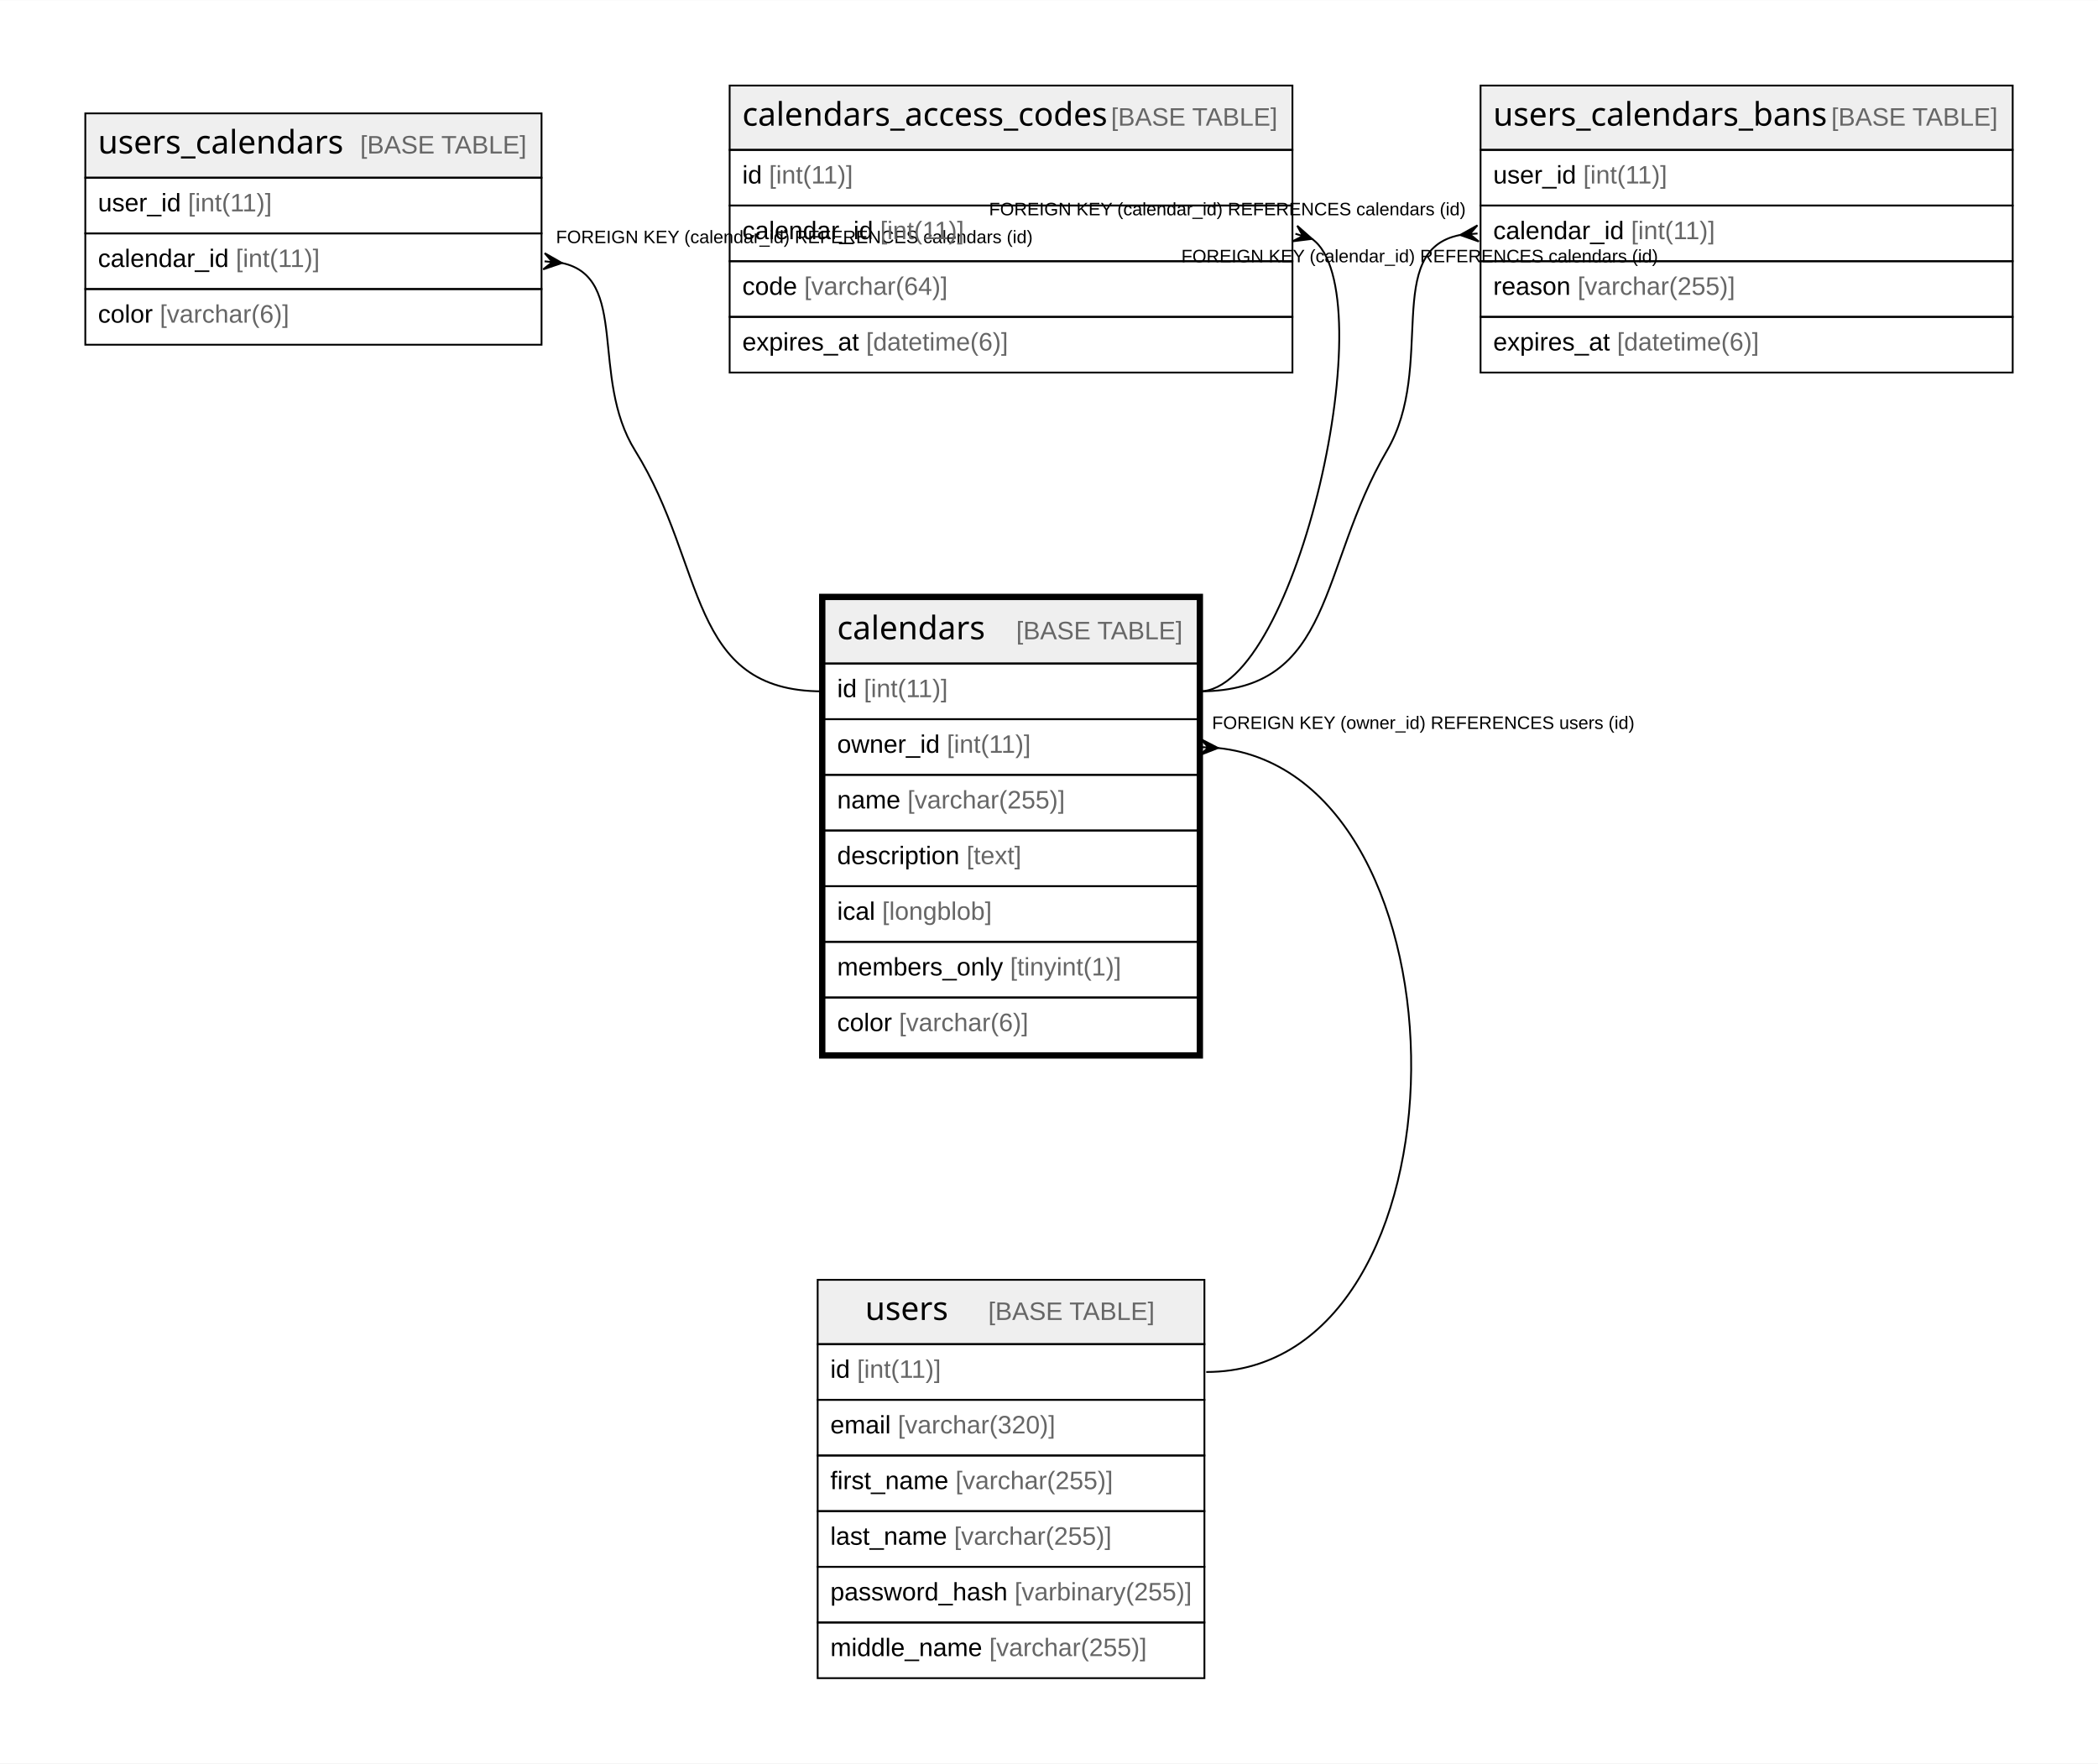
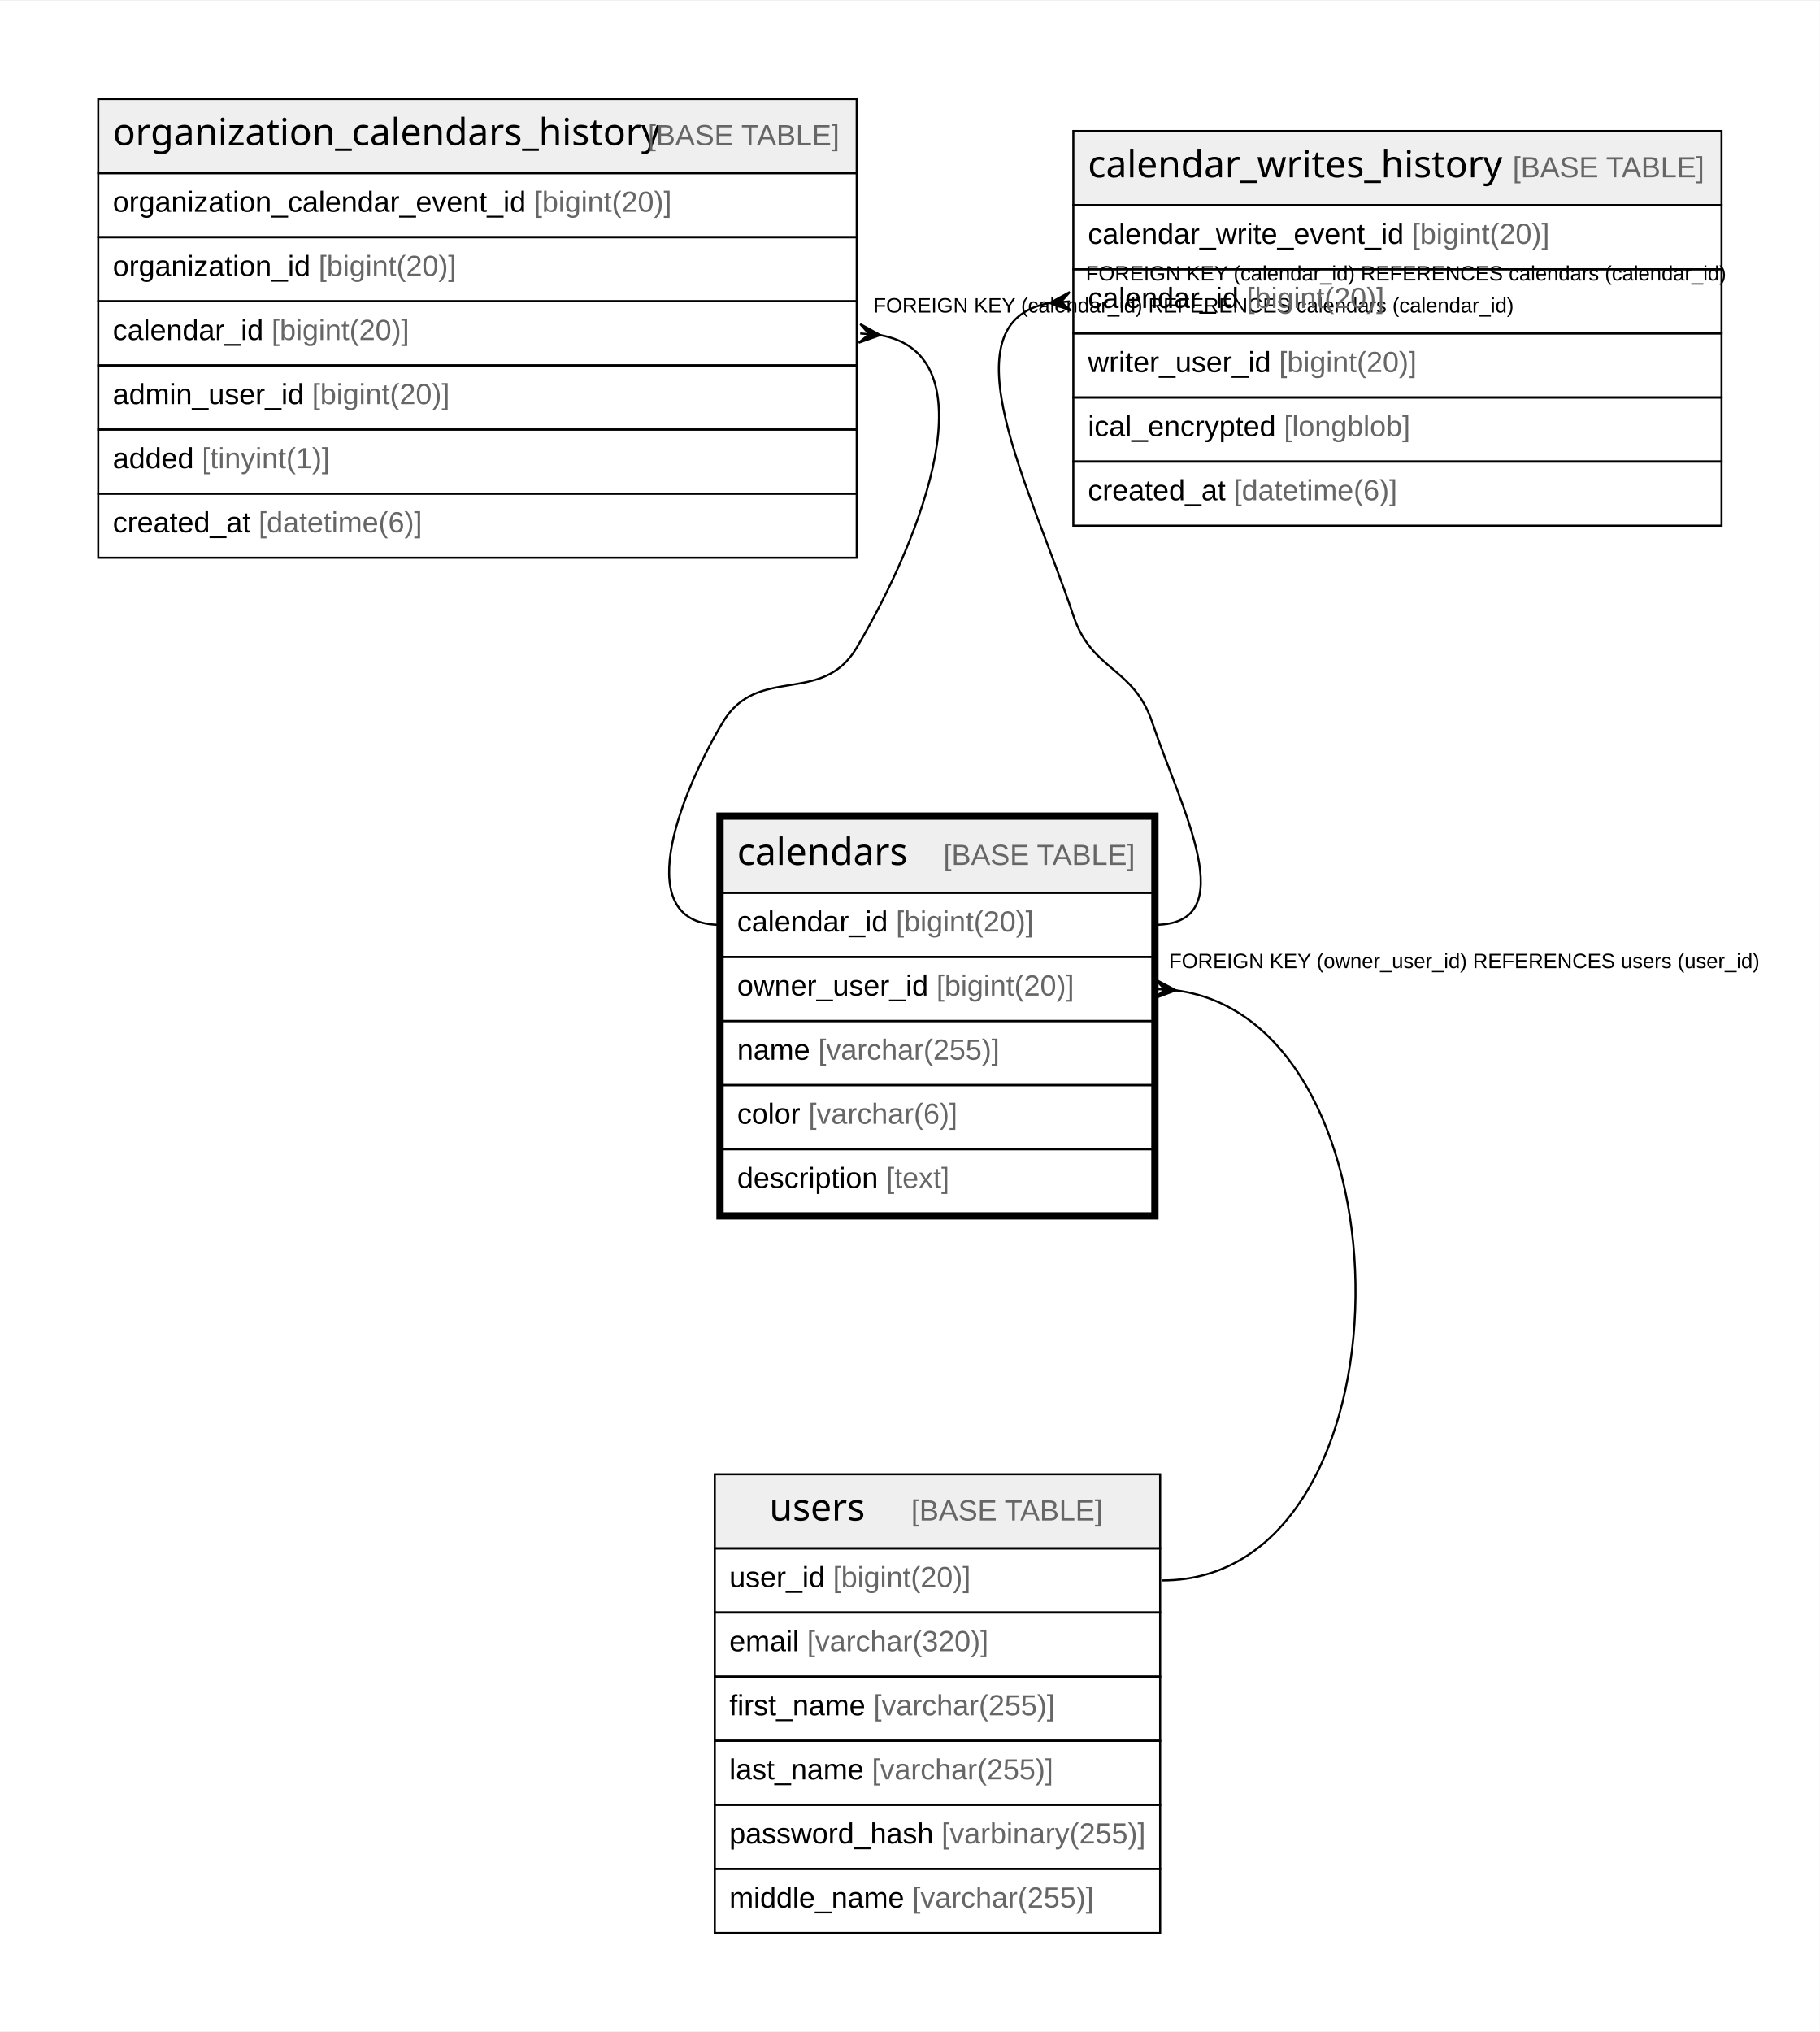
- <svg xmlns="http://www.w3.org/2000/svg" width="1161pt" height="976pt" viewBox="0.00 0.00 1160.84 975.60">
+ <svg xmlns="http://www.w3.org/2000/svg" width="874pt" height="976pt" viewBox="0.00 0.00 874.32 975.60">
  <g id="graph0" class="graph" transform="scale(1 1) rotate(0) translate(4 971.6)">
-     <polygon fill="white" stroke="none" points="-4,4 -4,-971.6 1156.84,-971.6 1156.84,4 -4,4" />
+     <polygon fill="white" stroke="none" points="-4,4 -4,-971.6 870.32,-971.6 870.32,4 -4,4" />
    <g id="node1" class="node">
-       <polygon fill="#efefef" stroke="none" points="452.2,-604.6 452.2,-640.2 658.64,-640.2 658.64,-604.6 452.2,-604.6" />
-       <polygon fill="none" stroke="black" points="452.2,-604.6 452.2,-640.2 658.64,-640.2 658.64,-604.6 452.2,-604.6" />
-       <text text-anchor="start" x="459.2" y="-618" font-family="Arial Bold" font-size="18.00">calendars</text>
-       <text text-anchor="start" x="527.15" y="-618" font-family="Arial" font-size="14.00">    </text>
-       <text text-anchor="start" x="558.27" y="-618" font-family="Arial" font-size="14.00" fill="#666666">[BASE TABLE]</text>
-       <polygon fill="none" stroke="black" points="452.2,-573.8 452.2,-604.6 658.64,-604.6 658.64,-573.8 452.2,-573.8" />
-       <text text-anchor="start" x="459.2" y="-586" font-family="Arial" font-size="14.00">id </text>
-       <text text-anchor="start" x="473.98" y="-586" font-family="Arial" font-size="14.00" fill="#666666">[int(11)]</text>
-       <polygon fill="none" stroke="black" points="452.2,-543 452.2,-573.8 658.64,-573.8 658.64,-543 452.2,-543" />
-       <text text-anchor="start" x="459.2" y="-555.2" font-family="Arial" font-size="14.00">owner_id </text>
-       <text text-anchor="start" x="519.9" y="-555.2" font-family="Arial" font-size="14.00" fill="#666666">[int(11)]</text>
-       <polygon fill="none" stroke="black" points="452.2,-512.2 452.2,-543 658.64,-543 658.64,-512.2 452.2,-512.2" />
-       <text text-anchor="start" x="459.2" y="-524.4" font-family="Arial" font-size="14.00">name </text>
-       <text text-anchor="start" x="498.11" y="-524.4" font-family="Arial" font-size="14.00" fill="#666666">[varchar(255)]</text>
-       <polygon fill="none" stroke="black" points="452.2,-481.4 452.2,-512.2 658.64,-512.2 658.64,-481.4 452.2,-481.4" />
-       <text text-anchor="start" x="459.2" y="-493.6" font-family="Arial" font-size="14.00">description </text>
-       <text text-anchor="start" x="530.79" y="-493.6" font-family="Arial" font-size="14.00" fill="#666666">[text]</text>
-       <polygon fill="none" stroke="black" points="452.2,-450.6 452.2,-481.4 658.64,-481.4 658.64,-450.6 452.2,-450.6" />
-       <text text-anchor="start" x="459.2" y="-462.8" font-family="Arial" font-size="14.00">ical </text>
-       <text text-anchor="start" x="484.09" y="-462.8" font-family="Arial" font-size="14.00" fill="#666666">[longblob]</text>
-       <polygon fill="none" stroke="black" points="452.2,-419.8 452.2,-450.6 658.64,-450.6 658.64,-419.8 452.2,-419.8" />
-       <text text-anchor="start" x="459.2" y="-432" font-family="Arial" font-size="14.00">members_only </text>
-       <text text-anchor="start" x="554.9" y="-432" font-family="Arial" font-size="14.00" fill="#666666">[tinyint(1)]</text>
-       <polygon fill="none" stroke="black" points="452.2,-389 452.2,-419.8 658.64,-419.8 658.64,-389 452.2,-389" />
-       <text text-anchor="start" x="459.2" y="-401.2" font-family="Arial" font-size="14.00">color </text>
-       <text text-anchor="start" x="493.43" y="-401.2" font-family="Arial" font-size="14.00" fill="#666666">[varchar(6)]</text>
-       <polygon fill="none" stroke="black" stroke-width="3" points="450.7,-387.5 450.7,-641.7 660.14,-641.7 660.14,-387.5 450.7,-387.5" />
+       <polygon fill="#efefef" stroke="none" points="343.18,-543 343.18,-578.6 549.63,-578.6 549.63,-543 343.18,-543" />
+       <polygon fill="none" stroke="black" points="343.18,-543 343.18,-578.6 549.63,-578.6 549.63,-543 343.18,-543" />
+       <text text-anchor="start" x="350.18" y="-556.4" font-family="Arial Bold" font-size="18.00">calendars</text>
+       <text text-anchor="start" x="418.14" y="-556.4" font-family="Arial" font-size="14.00">    </text>
+       <text text-anchor="start" x="449.26" y="-556.4" font-family="Arial" font-size="14.00" fill="#666666">[BASE TABLE]</text>
+       <polygon fill="none" stroke="black" points="343.18,-512.2 343.18,-543 549.63,-543 549.63,-512.2 343.18,-512.2" />
+       <text text-anchor="start" x="350.18" y="-524.4" font-family="Arial" font-size="14.00">calendar_id </text>
+       <text text-anchor="start" x="426.46" y="-524.4" font-family="Arial" font-size="14.00" fill="#666666">[bigint(20)]</text>
+       <polygon fill="none" stroke="black" points="343.18,-481.4 343.18,-512.2 549.63,-512.2 549.63,-481.4 343.18,-481.4" />
+       <text text-anchor="start" x="350.18" y="-493.6" font-family="Arial" font-size="14.00">owner_user_id </text>
+       <text text-anchor="start" x="445.91" y="-493.6" font-family="Arial" font-size="14.00" fill="#666666">[bigint(20)]</text>
+       <polygon fill="none" stroke="black" points="343.18,-450.6 343.18,-481.4 549.63,-481.4 549.63,-450.6 343.18,-450.6" />
+       <text text-anchor="start" x="350.18" y="-462.8" font-family="Arial" font-size="14.00">name </text>
+       <text text-anchor="start" x="389.09" y="-462.8" font-family="Arial" font-size="14.00" fill="#666666">[varchar(255)]</text>
+       <polygon fill="none" stroke="black" points="343.18,-419.8 343.18,-450.6 549.63,-450.6 549.63,-419.8 343.18,-419.8" />
+       <text text-anchor="start" x="350.18" y="-432" font-family="Arial" font-size="14.00">color </text>
+       <text text-anchor="start" x="384.42" y="-432" font-family="Arial" font-size="14.00" fill="#666666">[varchar(6)]</text>
+       <polygon fill="none" stroke="black" points="343.18,-389 343.18,-419.8 549.63,-419.8 549.63,-389 343.18,-389" />
+       <text text-anchor="start" x="350.18" y="-401.2" font-family="Arial" font-size="14.00">description </text>
+       <text text-anchor="start" x="421.78" y="-401.2" font-family="Arial" font-size="14.00" fill="#666666">[text]</text>
+       <polygon fill="none" stroke="black" stroke-width="3" points="341.68,-387.5 341.68,-580.1 551.13,-580.1 551.13,-387.5 341.68,-387.5" />
    </g>
-     <g id="node5" class="node">
-       <polygon fill="#efefef" stroke="none" points="448.42,-228 448.42,-263.6 662.42,-263.6 662.42,-228 448.42,-228" />
-       <polygon fill="none" stroke="black" points="448.42,-228 448.42,-263.6 662.42,-263.6 662.42,-228 448.42,-228" />
-       <text text-anchor="start" x="474.68" y="-241.4" font-family="Arial Bold" font-size="18.00">users</text>
-       <text text-anchor="start" x="511.67" y="-241.4" font-family="Arial" font-size="14.00">    </text>
-       <text text-anchor="start" x="542.79" y="-241.4" font-family="Arial" font-size="14.00" fill="#666666">[BASE TABLE]</text>
-       <polygon fill="none" stroke="black" points="448.42,-197.2 448.42,-228 662.42,-228 662.42,-197.2 448.42,-197.2" />
-       <text text-anchor="start" x="455.42" y="-209.4" font-family="Arial" font-size="14.00">id </text>
-       <text text-anchor="start" x="470.21" y="-209.4" font-family="Arial" font-size="14.00" fill="#666666">[int(11)]</text>
-       <polygon fill="none" stroke="black" points="448.42,-166.4 448.42,-197.2 662.42,-197.2 662.42,-166.4 448.42,-166.4" />
-       <text text-anchor="start" x="455.42" y="-178.6" font-family="Arial" font-size="14.00">email </text>
-       <text text-anchor="start" x="492.77" y="-178.6" font-family="Arial" font-size="14.00" fill="#666666">[varchar(320)]</text>
-       <polygon fill="none" stroke="black" points="448.42,-135.6 448.42,-166.4 662.42,-166.4 662.42,-135.6 448.42,-135.6" />
-       <text text-anchor="start" x="455.42" y="-147.8" font-family="Arial" font-size="14.00">first_name </text>
-       <text text-anchor="start" x="524.67" y="-147.8" font-family="Arial" font-size="14.00" fill="#666666">[varchar(255)]</text>
-       <polygon fill="none" stroke="black" points="448.42,-104.8 448.42,-135.6 662.42,-135.6 662.42,-104.8 448.42,-104.8" />
-       <text text-anchor="start" x="455.42" y="-117" font-family="Arial" font-size="14.00">last_name </text>
-       <text text-anchor="start" x="523.91" y="-117" font-family="Arial" font-size="14.00" fill="#666666">[varchar(255)]</text>
-       <polygon fill="none" stroke="black" points="448.42,-74 448.42,-104.8 662.42,-104.8 662.42,-74 448.42,-74" />
-       <text text-anchor="start" x="455.42" y="-86.2" font-family="Arial" font-size="14.00">password_hash </text>
-       <text text-anchor="start" x="557.37" y="-86.2" font-family="Arial" font-size="14.00" fill="#666666">[varbinary(255)]</text>
-       <polygon fill="none" stroke="black" points="448.42,-43.2 448.42,-74 662.42,-74 662.42,-43.2 448.42,-43.2" />
-       <text text-anchor="start" x="455.42" y="-55.4" font-family="Arial" font-size="14.00">middle_name </text>
-       <text text-anchor="start" x="543.36" y="-55.4" font-family="Arial" font-size="14.00" fill="#666666">[varchar(255)]</text>
+     <g id="node4" class="node">
+       <polygon fill="#efefef" stroke="none" points="339.41,-228 339.41,-263.6 553.4,-263.6 553.4,-228 339.41,-228" />
+       <polygon fill="none" stroke="black" points="339.41,-228 339.41,-263.6 553.4,-263.6 553.4,-228 339.41,-228" />
+       <text text-anchor="start" x="365.66" y="-241.4" font-family="Arial Bold" font-size="18.00">users</text>
+       <text text-anchor="start" x="402.66" y="-241.4" font-family="Arial" font-size="14.00">    </text>
+       <text text-anchor="start" x="433.78" y="-241.4" font-family="Arial" font-size="14.00" fill="#666666">[BASE TABLE]</text>
+       <polygon fill="none" stroke="black" points="339.41,-197.2 339.41,-228 553.4,-228 553.4,-197.2 339.41,-197.2" />
+       <text text-anchor="start" x="346.41" y="-209.4" font-family="Arial" font-size="14.00">user_id </text>
+       <text text-anchor="start" x="396.22" y="-209.4" font-family="Arial" font-size="14.00" fill="#666666">[bigint(20)]</text>
+       <polygon fill="none" stroke="black" points="339.41,-166.4 339.41,-197.2 553.4,-197.2 553.4,-166.4 339.41,-166.4" />
+       <text text-anchor="start" x="346.41" y="-178.6" font-family="Arial" font-size="14.00">email </text>
+       <text text-anchor="start" x="383.75" y="-178.6" font-family="Arial" font-size="14.00" fill="#666666">[varchar(320)]</text>
+       <polygon fill="none" stroke="black" points="339.41,-135.6 339.41,-166.4 553.4,-166.4 553.4,-135.6 339.41,-135.6" />
+       <text text-anchor="start" x="346.41" y="-147.8" font-family="Arial" font-size="14.00">first_name </text>
+       <text text-anchor="start" x="415.66" y="-147.8" font-family="Arial" font-size="14.00" fill="#666666">[varchar(255)]</text>
+       <polygon fill="none" stroke="black" points="339.41,-104.8 339.41,-135.6 553.4,-135.6 553.4,-104.8 339.41,-104.8" />
+       <text text-anchor="start" x="346.41" y="-117" font-family="Arial" font-size="14.00">last_name </text>
+       <text text-anchor="start" x="414.89" y="-117" font-family="Arial" font-size="14.00" fill="#666666">[varchar(255)]</text>
+       <polygon fill="none" stroke="black" points="339.41,-74 339.41,-104.8 553.4,-104.8 553.4,-74 339.41,-74" />
+       <text text-anchor="start" x="346.41" y="-86.2" font-family="Arial" font-size="14.00">password_hash </text>
+       <text text-anchor="start" x="448.36" y="-86.2" font-family="Arial" font-size="14.00" fill="#666666">[varbinary(255)]</text>
+       <polygon fill="none" stroke="black" points="339.41,-43.2 339.41,-74 553.4,-74 553.4,-43.2 339.41,-43.2" />
+       <text text-anchor="start" x="346.41" y="-55.4" font-family="Arial" font-size="14.00">middle_name </text>
+       <text text-anchor="start" x="434.35" y="-55.4" font-family="Arial" font-size="14.00" fill="#666666">[varchar(255)]</text>
    </g>
-     <g id="edge4" class="edge">
-       <path fill="none" stroke="black" d="M669.77,-557.88C813.43,-543.04 813.66,-212.6 663.42,-212.6" />
-       <polygon fill="black" stroke="black" points="669.96,-557.87 659.75,-553.89 664.64,-558.15 660.31,-558.37 660.31,-558.37 660.31,-558.37 664.64,-558.15 660.21,-562.88 669.96,-557.87" />
-       <text text-anchor="start" x="666.64" y="-568.4" font-family="Arial" font-size="10.00">FOREIGN KEY (owner_id) REFERENCES users (id)</text>
+     <g id="edge3" class="edge">
+       <path fill="none" stroke="black" d="M560.72,-496.17C677.06,-481.47 677.27,-212.6 554.4,-212.6" />
+       <polygon fill="black" stroke="black" points="560.94,-496.16 550.68,-492.29 555.62,-496.49 551.3,-496.76 551.3,-496.76 551.3,-496.76 555.62,-496.49 551.24,-501.27 560.94,-496.16" />
+       <text text-anchor="start" x="557.63" y="-506.8" font-family="Arial" font-size="10.00">FOREIGN KEY (owner_user_id) REFERENCES users (user_id)</text>
    </g>
    <g id="node2" class="node">
-       <polygon fill="#efefef" stroke="none" points="43.2,-873.4 43.2,-909 295.64,-909 295.64,-873.4 43.2,-873.4" />
-       <polygon fill="none" stroke="black" points="43.2,-873.4 43.2,-909 295.64,-909 295.64,-873.4 43.2,-873.4" />
-       <text text-anchor="start" x="50.2" y="-886.8" font-family="Arial Bold" font-size="18.00">users_calendars</text>
-       <text text-anchor="start" x="164.15" y="-886.8" font-family="Arial" font-size="14.00">    </text>
-       <text text-anchor="start" x="195.27" y="-886.8" font-family="Arial" font-size="14.00" fill="#666666">[BASE TABLE]</text>
-       <polygon fill="none" stroke="black" points="43.2,-842.6 43.2,-873.4 295.64,-873.4 295.64,-842.6 43.2,-842.6" />
-       <text text-anchor="start" x="50.2" y="-854.8" font-family="Arial" font-size="14.00">user_id </text>
-       <text text-anchor="start" x="100.01" y="-854.8" font-family="Arial" font-size="14.00" fill="#666666">[int(11)]</text>
-       <polygon fill="none" stroke="black" points="43.2,-811.8 43.2,-842.6 295.64,-842.6 295.64,-811.8 43.2,-811.8" />
-       <text text-anchor="start" x="50.2" y="-824" font-family="Arial" font-size="14.00">calendar_id </text>
-       <text text-anchor="start" x="126.48" y="-824" font-family="Arial" font-size="14.00" fill="#666666">[int(11)]</text>
-       <polygon fill="none" stroke="black" points="43.2,-781 43.2,-811.8 295.64,-811.8 295.64,-781 43.2,-781" />
-       <text text-anchor="start" x="50.2" y="-793.2" font-family="Arial" font-size="14.00">color </text>
-       <text text-anchor="start" x="84.43" y="-793.2" font-family="Arial" font-size="14.00" fill="#666666">[varchar(6)]</text>
+       <polygon fill="#efefef" stroke="none" points="43.2,-888.8 43.2,-924.4 407.61,-924.4 407.61,-888.8 43.2,-888.8" />
+       <polygon fill="none" stroke="black" points="43.2,-888.8 43.2,-924.4 407.61,-924.4 407.61,-888.8 43.2,-888.8" />
+       <text text-anchor="start" x="50.2" y="-902.2" font-family="Arial Bold" font-size="18.00">organization_calendars_history</text>
+       <text text-anchor="start" x="276.12" y="-902.2" font-family="Arial" font-size="14.00">    </text>
+       <text text-anchor="start" x="307.24" y="-902.2" font-family="Arial" font-size="14.00" fill="#666666">[BASE TABLE]</text>
+       <polygon fill="none" stroke="black" points="43.2,-858 43.2,-888.8 407.61,-888.8 407.61,-858 43.2,-858" />
+       <text text-anchor="start" x="50.2" y="-870.2" font-family="Arial" font-size="14.00">organization_calendar_event_id </text>
+       <text text-anchor="start" x="252.57" y="-870.2" font-family="Arial" font-size="14.00" fill="#666666">[bigint(20)]</text>
+       <polygon fill="none" stroke="black" points="43.2,-827.2 43.2,-858 407.61,-858 407.61,-827.2 43.2,-827.2" />
+       <text text-anchor="start" x="50.2" y="-839.4" font-family="Arial" font-size="14.00">organization_id </text>
+       <text text-anchor="start" x="149.05" y="-839.4" font-family="Arial" font-size="14.00" fill="#666666">[bigint(20)]</text>
+       <polygon fill="none" stroke="black" points="43.2,-796.4 43.2,-827.2 407.61,-827.2 407.61,-796.4 43.2,-796.4" />
+       <text text-anchor="start" x="50.2" y="-808.6" font-family="Arial" font-size="14.00">calendar_id </text>
+       <text text-anchor="start" x="126.48" y="-808.6" font-family="Arial" font-size="14.00" fill="#666666">[bigint(20)]</text>
+       <polygon fill="none" stroke="black" points="43.2,-765.6 43.2,-796.4 407.61,-796.4 407.61,-765.6 43.2,-765.6" />
+       <text text-anchor="start" x="50.2" y="-777.8" font-family="Arial" font-size="14.00">admin_user_id </text>
+       <text text-anchor="start" x="145.92" y="-777.8" font-family="Arial" font-size="14.00" fill="#666666">[bigint(20)]</text>
+       <polygon fill="none" stroke="black" points="43.2,-734.8 43.2,-765.6 407.61,-765.6 407.61,-734.8 43.2,-734.8" />
+       <text text-anchor="start" x="50.2" y="-747" font-family="Arial" font-size="14.00">added </text>
+       <text text-anchor="start" x="93.02" y="-747" font-family="Arial" font-size="14.00" fill="#666666">[tinyint(1)]</text>
+       <polygon fill="none" stroke="black" points="43.2,-704 43.2,-734.8 407.61,-734.8 407.61,-704 43.2,-704" />
+       <text text-anchor="start" x="50.2" y="-716.2" font-family="Arial" font-size="14.00">created_at </text>
+       <text text-anchor="start" x="120.25" y="-716.2" font-family="Arial" font-size="14.00" fill="#666666">[datetime(6)]</text>
    </g>
    <g id="edge1" class="edge">
-       <path fill="none" stroke="black" d="M306.9,-826.23C344.5,-818.26 322.11,-763.09 347.42,-722.4 387.06,-658.68 376.15,-589.2 451.2,-589.2" />
-       <polygon fill="black" stroke="black" points="306.93,-826.22 296.55,-822.69 301.62,-826.73 297.31,-827.14 297.31,-827.14 297.31,-827.14 301.62,-826.73 297.4,-831.65 306.93,-826.22" />
-       <text text-anchor="start" x="303.64" y="-837.2" font-family="Arial" font-size="10.00">FOREIGN KEY (calendar_id) REFERENCES calendars (id)</text>
+       <path fill="none" stroke="black" d="M418.73,-810.98C472.01,-801.71 439.9,-715.41 407.61,-660.8 390.92,-632.56 359.93,-653.01 343.18,-624.8 321.13,-587.65 298.98,-527.6 342.18,-527.6" />
+       <polygon fill="black" stroke="black" points="418.91,-810.97 408.58,-807.29 413.6,-811.4 409.28,-811.75 409.28,-811.75 409.28,-811.75 413.6,-811.4 409.31,-816.26 418.91,-810.97" />
+       <text text-anchor="start" x="415.61" y="-821.8" font-family="Arial" font-size="10.00">FOREIGN KEY (calendar_id) REFERENCES calendars (calendar_id)</text>
    </g>
    <g id="node3" class="node">
-       <polygon fill="#efefef" stroke="none" points="399.72,-888.8 399.72,-924.4 711.12,-924.4 711.12,-888.8 399.72,-888.8" />
-       <polygon fill="none" stroke="black" points="399.72,-888.8 399.72,-924.4 711.12,-924.4 711.12,-888.8 399.72,-888.8" />
-       <text text-anchor="start" x="406.72" y="-902.2" font-family="Arial Bold" font-size="18.00">calendars_access_codes</text>
-       <text text-anchor="start" x="579.63" y="-902.2" font-family="Arial" font-size="14.00">    </text>
-       <text text-anchor="start" x="610.75" y="-902.2" font-family="Arial" font-size="14.00" fill="#666666">[BASE TABLE]</text>
-       <polygon fill="none" stroke="black" points="399.72,-858 399.72,-888.8 711.12,-888.8 711.12,-858 399.72,-858" />
-       <text text-anchor="start" x="406.72" y="-870.2" font-family="Arial" font-size="14.00">id </text>
-       <text text-anchor="start" x="421.51" y="-870.2" font-family="Arial" font-size="14.00" fill="#666666">[int(11)]</text>
-       <polygon fill="none" stroke="black" points="399.72,-827.2 399.72,-858 711.12,-858 711.12,-827.2 399.72,-827.2" />
-       <text text-anchor="start" x="406.72" y="-839.4" font-family="Arial" font-size="14.00">calendar_id </text>
-       <text text-anchor="start" x="483" y="-839.4" font-family="Arial" font-size="14.00" fill="#666666">[int(11)]</text>
-       <polygon fill="none" stroke="black" points="399.72,-796.4 399.72,-827.2 711.12,-827.2 711.12,-796.4 399.72,-796.4" />
-       <text text-anchor="start" x="406.72" y="-808.6" font-family="Arial" font-size="14.00">code </text>
-       <text text-anchor="start" x="440.97" y="-808.6" font-family="Arial" font-size="14.00" fill="#666666">[varchar(64)]</text>
-       <polygon fill="none" stroke="black" points="399.72,-765.6 399.72,-796.4 711.12,-796.4 711.12,-765.6 399.72,-765.6" />
-       <text text-anchor="start" x="406.72" y="-777.8" font-family="Arial" font-size="14.00">expires_at </text>
-       <text text-anchor="start" x="475.2" y="-777.8" font-family="Arial" font-size="14.00" fill="#666666">[datetime(6)]</text>
+       <polygon fill="#efefef" stroke="none" points="511.69,-873.4 511.69,-909 823.12,-909 823.12,-873.4 511.69,-873.4" />
+       <polygon fill="none" stroke="black" points="511.69,-873.4 511.69,-909 823.12,-909 823.12,-873.4 511.69,-873.4" />
+       <text text-anchor="start" x="518.69" y="-886.8" font-family="Arial Bold" font-size="18.00">calendar_writes_history</text>
+       <text text-anchor="start" x="691.63" y="-886.8" font-family="Arial" font-size="14.00">    </text>
+       <text text-anchor="start" x="722.75" y="-886.8" font-family="Arial" font-size="14.00" fill="#666666">[BASE TABLE]</text>
+       <polygon fill="none" stroke="black" points="511.69,-842.6 511.69,-873.4 823.12,-873.4 823.12,-842.6 511.69,-842.6" />
+       <text text-anchor="start" x="518.69" y="-854.8" font-family="Arial" font-size="14.00">calendar_write_event_id </text>
+       <text text-anchor="start" x="674.34" y="-854.8" font-family="Arial" font-size="14.00" fill="#666666">[bigint(20)]</text>
+       <polygon fill="none" stroke="black" points="511.69,-811.8 511.69,-842.6 823.12,-842.6 823.12,-811.8 511.69,-811.8" />
+       <text text-anchor="start" x="518.69" y="-824" font-family="Arial" font-size="14.00">calendar_id </text>
+       <text text-anchor="start" x="594.97" y="-824" font-family="Arial" font-size="14.00" fill="#666666">[bigint(20)]</text>
+       <polygon fill="none" stroke="black" points="511.69,-781 511.69,-811.8 823.12,-811.8 823.12,-781 511.69,-781" />
+       <text text-anchor="start" x="518.69" y="-793.2" font-family="Arial" font-size="14.00">writer_user_id </text>
+       <text text-anchor="start" x="610.5" y="-793.2" font-family="Arial" font-size="14.00" fill="#666666">[bigint(20)]</text>
+       <polygon fill="none" stroke="black" points="511.69,-750.2 511.69,-781 823.12,-781 823.12,-750.2 511.69,-750.2" />
+       <text text-anchor="start" x="518.69" y="-762.4" font-family="Arial" font-size="14.00">ical_encrypted </text>
+       <text text-anchor="start" x="612.86" y="-762.4" font-family="Arial" font-size="14.00" fill="#666666">[longblob]</text>
+       <polygon fill="none" stroke="black" points="511.69,-719.4 511.69,-750.2 823.12,-750.2 823.12,-719.4 511.69,-719.4" />
+       <text text-anchor="start" x="518.69" y="-731.6" font-family="Arial" font-size="14.00">created_at </text>
+       <text text-anchor="start" x="588.74" y="-731.6" font-family="Arial" font-size="14.00" fill="#666666">[datetime(6)]</text>
    </g>
    <g id="edge2" class="edge">
-       <path fill="none" stroke="black" d="M721.89,-839.58C762.84,-810.99 713.44,-589.2 659.64,-589.2" />
-       <polygon fill="black" stroke="black" points="721.99,-839.55 711.11,-838.2 716.89,-841.12 712.76,-842.4 712.76,-842.4 712.76,-842.4 716.89,-841.12 713.77,-846.8 721.99,-839.55" />
-       <text text-anchor="start" x="649.63" y="-826.6" font-family="Arial" font-size="10.00">FOREIGN KEY (calendar_id) REFERENCES calendars (id)</text>
-     </g>
-     <g id="node4" class="node">
-       <polygon fill="#efefef" stroke="none" points="815.2,-888.8 815.2,-924.4 1109.64,-924.4 1109.64,-888.8 815.2,-888.8" />
-       <polygon fill="none" stroke="black" points="815.2,-888.8 815.2,-924.4 1109.64,-924.4 1109.64,-888.8 815.2,-888.8" />
-       <text text-anchor="start" x="822.2" y="-902.2" font-family="Arial Bold" font-size="18.00">users_calendars_bans</text>
-       <text text-anchor="start" x="978.15" y="-902.2" font-family="Arial" font-size="14.00">    </text>
-       <text text-anchor="start" x="1009.26" y="-902.2" font-family="Arial" font-size="14.00" fill="#666666">[BASE TABLE]</text>
-       <polygon fill="none" stroke="black" points="815.2,-858 815.2,-888.8 1109.64,-888.8 1109.64,-858 815.2,-858" />
-       <text text-anchor="start" x="822.2" y="-870.2" font-family="Arial" font-size="14.00">user_id </text>
-       <text text-anchor="start" x="872.01" y="-870.2" font-family="Arial" font-size="14.00" fill="#666666">[int(11)]</text>
-       <polygon fill="none" stroke="black" points="815.2,-827.2 815.2,-858 1109.64,-858 1109.64,-827.2 815.2,-827.2" />
-       <text text-anchor="start" x="822.2" y="-839.4" font-family="Arial" font-size="14.00">calendar_id </text>
-       <text text-anchor="start" x="898.48" y="-839.4" font-family="Arial" font-size="14.00" fill="#666666">[int(11)]</text>
-       <polygon fill="none" stroke="black" points="815.2,-796.4 815.2,-827.2 1109.64,-827.2 1109.64,-796.4 815.2,-796.4" />
-       <text text-anchor="start" x="822.2" y="-808.6" font-family="Arial" font-size="14.00">reason </text>
-       <text text-anchor="start" x="868.9" y="-808.6" font-family="Arial" font-size="14.00" fill="#666666">[varchar(255)]</text>
-       <polygon fill="none" stroke="black" points="815.2,-765.6 815.2,-796.4 1109.64,-796.4 1109.64,-765.6 815.2,-765.6" />
-       <text text-anchor="start" x="822.2" y="-777.8" font-family="Arial" font-size="14.00">expires_at </text>
-       <text text-anchor="start" x="890.69" y="-777.8" font-family="Arial" font-size="14.00" fill="#666666">[datetime(6)]</text>
-     </g>
-     <g id="edge3" class="edge">
-       <path fill="none" stroke="black" d="M803.85,-841.7C760.77,-833.37 790.83,-769.09 763.42,-722.4 725.43,-657.68 734.69,-589.2 659.64,-589.2" />
-       <polygon fill="black" stroke="black" points="803.91,-841.7 813.48,-847.05 809.22,-842.17 813.54,-842.54 813.54,-842.54 813.54,-842.54 809.22,-842.17 814.26,-838.09 803.91,-841.7" />
-       <text text-anchor="start" x="543.23" y="-852.6" font-family="Arial" font-size="10.00">FOREIGN KEY (calendar_id) REFERENCES calendars (id)</text>
+       <path fill="none" stroke="black" d="M500.36,-826.38C448.81,-817.38 491.7,-736.27 511.69,-676.2 520.66,-649.26 540.61,-651.72 549.63,-624.8 563.34,-583.83 593.83,-527.6 550.63,-527.6" />
+       <polygon fill="black" stroke="black" points="500.39,-826.38 510,-831.66 505.71,-826.8 510.02,-827.15 510.02,-827.15 510.02,-827.15 505.71,-826.8 510.71,-822.69 500.39,-826.38" />
+       <text text-anchor="start" x="517.69" y="-837.2" font-family="Arial" font-size="10.00">FOREIGN KEY (calendar_id) REFERENCES calendars (calendar_id)</text>
    </g>
  </g>
</svg>
